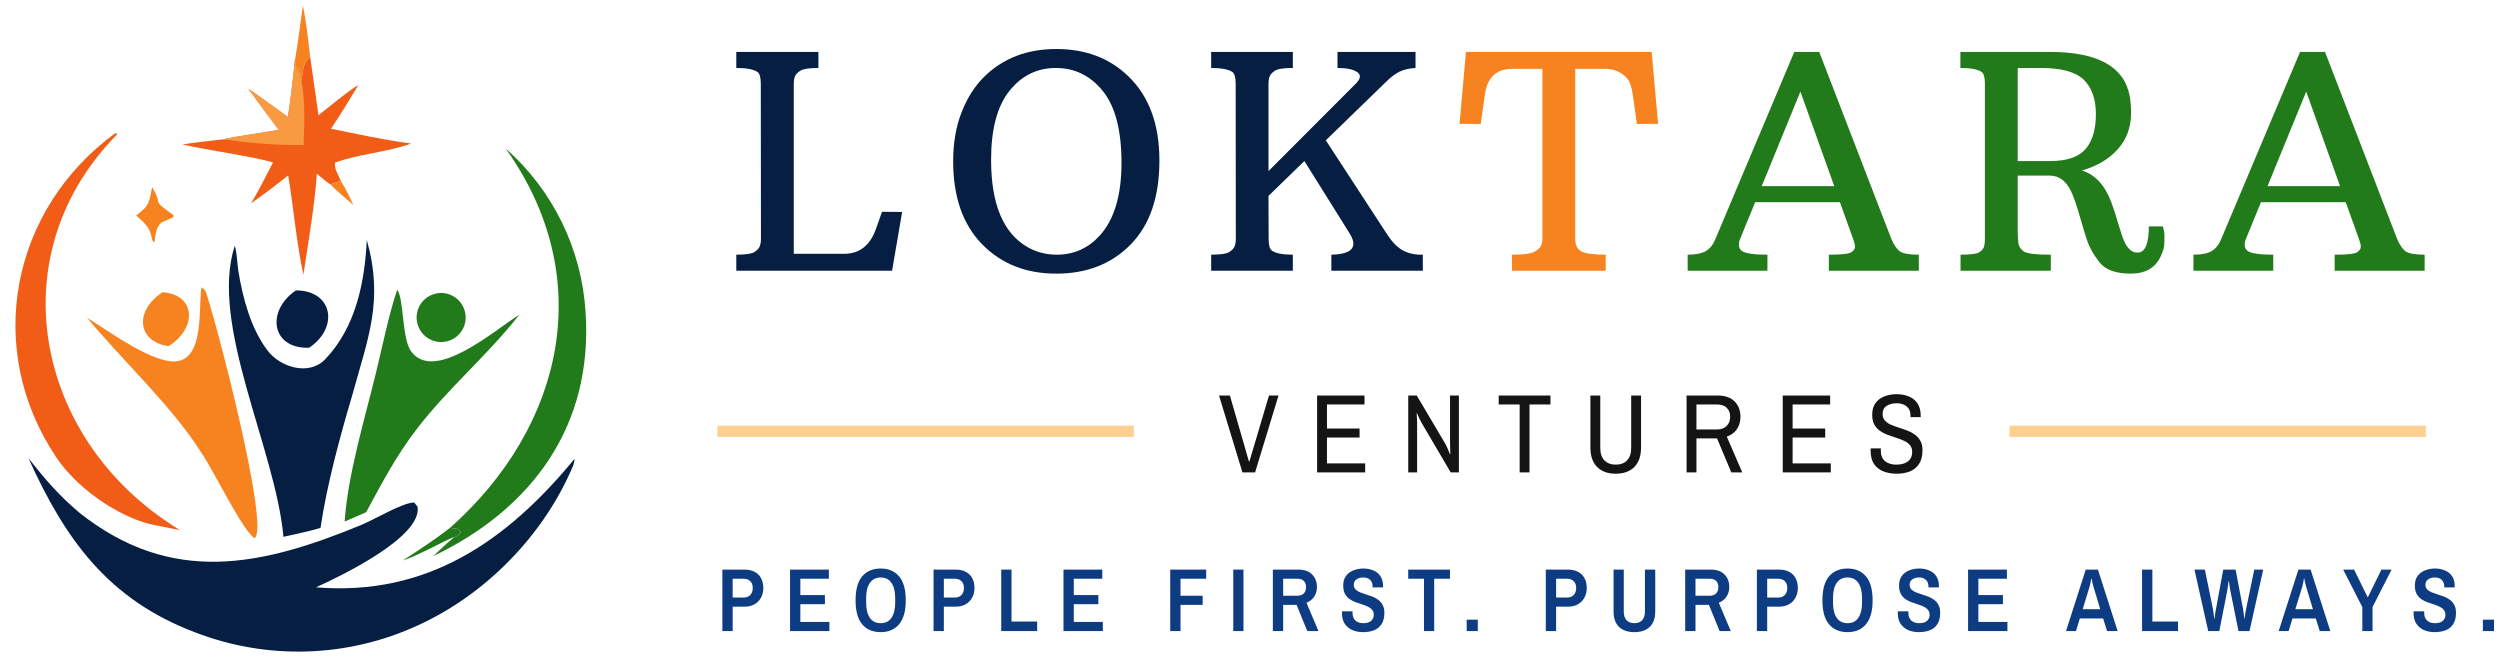
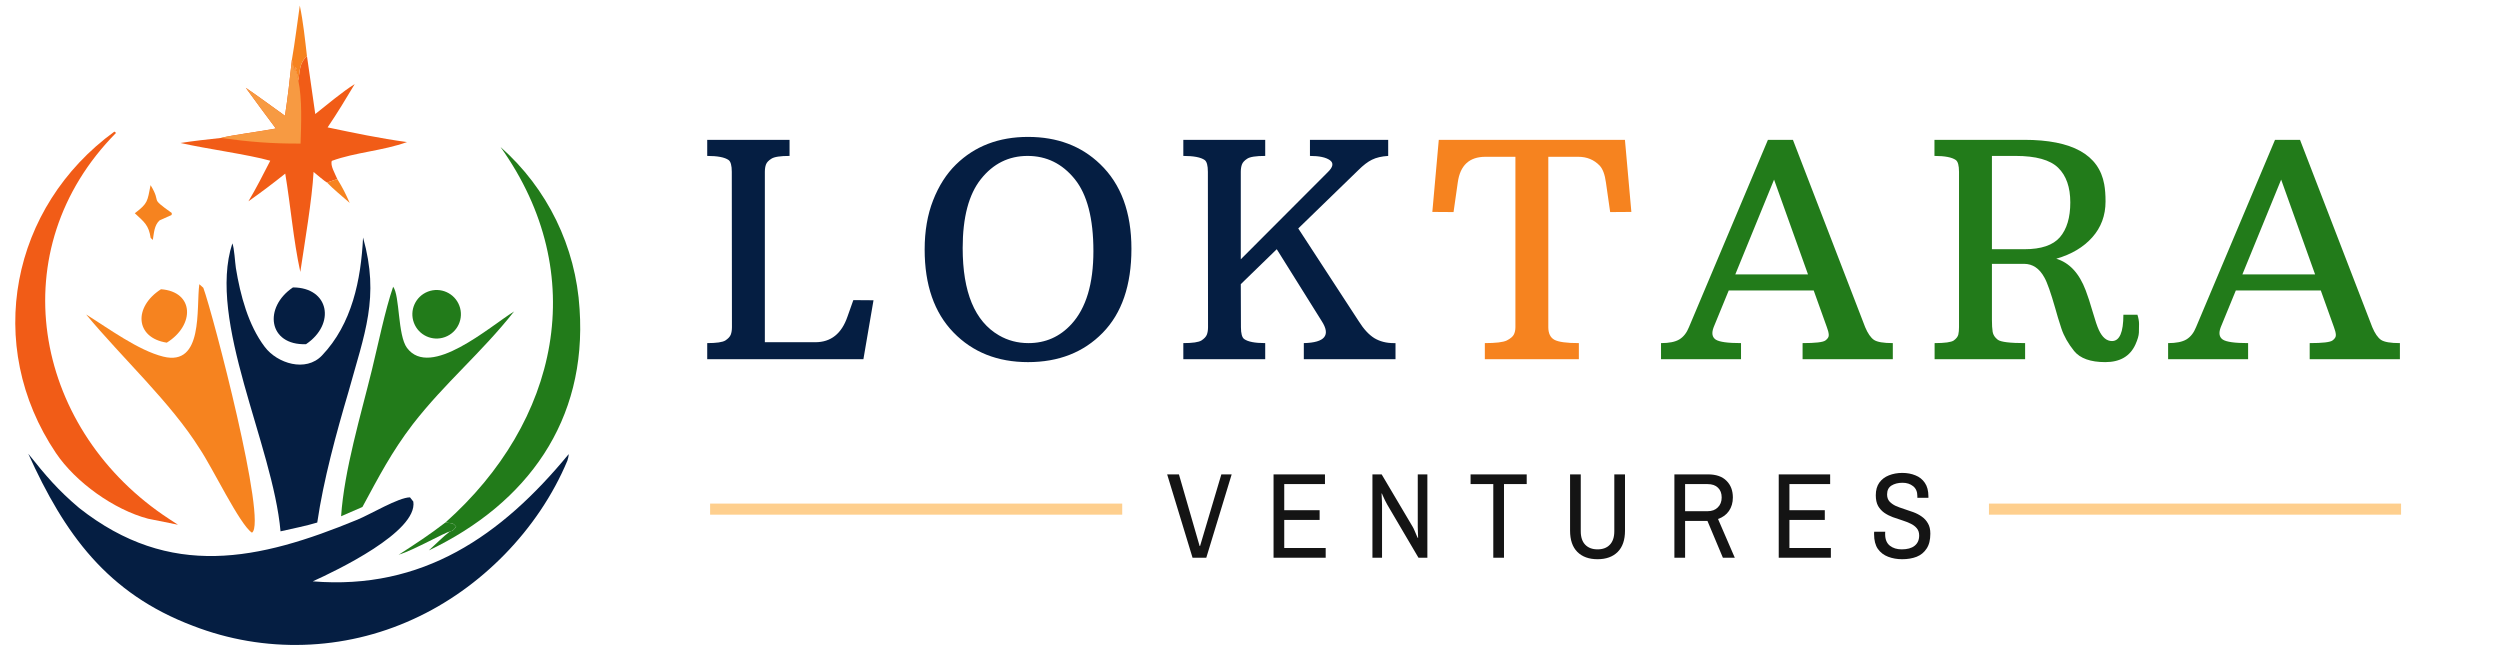
- <svg xmlns="http://www.w3.org/2000/svg" width="1339" height="356" viewBox="0 0 1339 356" fill="none">
-   <path d="M394.358 136.406C399.306 136.406 402.535 135.938 404.046 135C405.556 134.01 406.52 132.969 406.937 131.875C407.353 130.781 407.562 129.453 407.562 127.891L407.483 44.922C407.483 41.536 406.91 39.427 405.765 38.594C403.681 37.135 399.879 36.406 394.358 36.406V27.812H438.343V36.406C433.395 36.406 430.166 36.901 428.655 37.891C427.145 38.828 426.181 39.844 425.765 40.938C425.348 42.031 425.14 43.359 425.14 44.922V135.938H452.093C460.426 135.938 466.155 131.38 469.28 122.266L472.405 113.438L483.187 113.516L477.796 145H394.358V136.406ZM510.515 86.406C510.515 76.51 512.025 67.734 515.046 60.078C518.067 52.37 522.129 46.016 527.233 41.016C537.285 31.172 550.124 26.25 565.749 26.25C581.374 26.25 594.213 31.094 604.265 40.781C615.41 51.458 620.983 66.537 620.983 86.016C620.983 105.495 615.853 120.469 605.593 130.938C595.384 141.354 582.103 146.562 565.749 146.562C549.447 146.562 536.166 141.276 525.905 130.703C515.645 120.13 510.515 105.365 510.515 86.406ZM565.983 136.406C575.098 136.406 582.754 133.021 588.952 126.25C596.765 117.708 600.671 104.714 600.671 87.266C600.671 69.818 597.338 56.979 590.671 48.75C584.004 40.521 575.619 36.406 565.515 36.406C555.463 36.406 547.155 40.521 540.593 48.75C534.082 56.927 530.827 69.219 530.827 85.625C530.827 109.219 537.285 124.766 550.202 132.266C554.942 135.026 560.202 136.406 565.983 136.406ZM713.077 136.406C724.379 136.146 727.556 132.214 722.608 124.609L698.624 86.25L679.405 104.922L679.483 127.891C679.483 131.276 680.056 133.385 681.202 134.219C683.181 135.677 686.931 136.406 692.452 136.406V145H648.702V136.406C653.65 136.406 656.879 135.938 658.39 135C659.9 134.01 660.864 132.969 661.28 131.875C661.697 130.781 661.905 129.453 661.905 127.891L661.827 44.922C661.827 41.536 661.254 39.427 660.108 38.594C658.025 37.135 654.223 36.406 648.702 36.406V27.812H692.452V36.406C687.504 36.406 684.301 36.901 682.843 37.891C681.384 38.828 680.447 39.844 680.03 40.938C679.614 42.031 679.405 43.359 679.405 44.922V91.641L725.89 45.078C728.754 42.318 729.119 40.182 726.983 38.672C724.848 37.161 721.306 36.406 716.358 36.406V27.812H758.155V36.406C754.666 36.615 751.775 37.292 749.483 38.438C747.244 39.531 744.822 41.38 742.218 43.984L710.108 75.156L742.452 124.766C745.056 128.932 747.817 131.927 750.733 133.75C753.702 135.521 757.14 136.406 761.046 136.406C761.41 136.406 761.749 136.406 762.062 136.406V145H713.077V136.406Z" fill="#051E42" />
-   <path d="M809.78 136.406C815.666 136.406 819.572 135.938 821.499 135C823.426 134.01 824.676 132.969 825.249 131.875C825.822 130.781 826.108 129.453 826.108 127.891V36.875H810.093C801.499 36.875 796.577 41.432 795.327 50.547L793.062 66.406L781.733 66.328L785.171 27.812H884.624L888.062 66.328L876.733 66.406L874.468 50.547C873.895 46.328 872.775 43.333 871.108 41.562C868.088 38.438 864.285 36.875 859.702 36.875H843.687V127.891C843.687 131.172 844.754 133.411 846.89 134.609C849.077 135.807 853.452 136.406 860.015 136.406V145H809.78V136.406Z" fill="#F6831F" />
-   <path d="M903.905 136.406C908.228 136.406 911.483 135.755 913.671 134.453C915.91 133.099 917.629 130.911 918.827 127.891L961.015 27.812H974.374L1012.97 127.891C1014.37 131.224 1015.94 133.49 1017.66 134.688C1019.37 135.833 1022.73 136.406 1027.73 136.406V145H979.53V136.406C986.405 136.406 990.468 135.938 991.718 135C993.02 134.062 993.619 133.047 993.515 131.953C993.463 130.859 993.124 129.505 992.499 127.891L985.468 108.281H940.077L932.03 127.891C930.832 131.016 931.197 133.229 933.124 134.531C935.051 135.781 939.556 136.406 946.64 136.406V145H903.905V136.406ZM982.421 99.688L964.296 49.062L943.593 99.688H982.421ZM1144.83 135.312C1148.89 135.312 1150.92 130.625 1150.92 121.25H1158.42C1158.99 123.125 1159.28 124.766 1159.28 126.172C1159.28 127.578 1159.25 129.115 1159.2 130.781C1159.15 132.396 1158.53 134.531 1157.33 137.188C1154.46 143.438 1149.1 146.562 1141.23 146.562C1133.37 146.562 1127.82 144.583 1124.59 140.625C1121.42 136.667 1119.15 132.656 1117.8 128.594C1116.44 124.479 1115.35 120.885 1114.51 117.812C1112.12 109.427 1110.19 103.958 1108.73 101.406C1106.08 96.51 1102.46 94.062 1097.87 94.062H1080.69V123.984C1080.69 126.641 1080.82 128.776 1081.08 130.391C1081.34 132.005 1082.25 133.411 1083.81 134.609C1085.43 135.807 1090.3 136.406 1098.42 136.406V145H1050.06V136.406C1055.53 136.406 1058.94 135.938 1060.3 135C1061.65 134.01 1062.46 132.969 1062.72 131.875C1062.98 130.781 1063.11 129.453 1063.11 127.891V44.922C1063.11 41.536 1062.54 39.427 1061.39 38.594C1059.31 37.135 1055.5 36.406 1049.98 36.406V27.812H1097.95C1123.58 27.812 1137.82 35.729 1140.69 51.562C1141.16 54.167 1141.39 57.214 1141.39 60.703C1141.39 68.203 1139.02 74.609 1134.28 79.922C1129.59 85.182 1123.19 88.984 1115.06 91.328C1122.09 93.463 1127.33 99.088 1130.76 108.203C1131.91 111.172 1133.16 115 1134.51 119.688C1135.87 124.375 1136.96 127.604 1137.8 129.375C1139.62 133.333 1141.96 135.312 1144.83 135.312ZM1098.11 86.25C1107.01 86.25 1113.32 84.115 1117.01 79.844C1120.71 75.521 1122.56 69.323 1122.56 61.25C1122.56 53.125 1120.4 46.953 1116.08 42.734C1111.75 38.516 1104.18 36.406 1093.34 36.406H1080.69V86.25H1098.11ZM1174.81 136.406C1179.13 136.406 1182.39 135.755 1184.58 134.453C1186.82 133.099 1188.54 130.911 1189.73 127.891L1231.92 27.812H1245.28L1283.87 127.891C1285.28 131.224 1286.84 133.49 1288.56 134.688C1290.28 135.833 1293.64 136.406 1298.64 136.406V145H1250.44V136.406C1257.31 136.406 1261.37 135.938 1262.62 135C1263.93 134.062 1264.53 133.047 1264.42 131.953C1264.37 130.859 1264.03 129.505 1263.41 127.891L1256.37 108.281H1210.98L1202.94 127.891C1201.74 131.016 1202.1 133.229 1204.03 134.531C1205.96 135.781 1210.46 136.406 1217.55 136.406V145H1174.81V136.406ZM1253.33 99.688L1235.2 49.062L1214.5 99.688H1253.33Z" fill="#227B1A" />
-   <path d="M665.453 253L652.913 211.84H658.733L668.933 247.18H669.173L679.673 211.84H684.773L672.233 253H665.453ZM705.445 253V211.84H730.825V216.64H710.725V229.54H728.185V234.34H710.725V248.2H731.185V253H705.445ZM754.258 253V211.84H758.818L774.118 237.7C774.438 238.22 774.778 238.92 775.138 239.8C775.538 240.68 775.878 241.48 776.158 242.2C776.478 242.88 776.638 243.22 776.638 243.22L776.818 243.16C776.818 243.16 776.798 242.8 776.758 242.08C776.758 241.36 776.738 240.56 776.698 239.68C776.658 238.8 776.638 238.14 776.638 237.7V211.84H781.378V253H776.998L761.578 226.78C761.258 226.18 760.878 225.46 760.438 224.62C760.038 223.74 759.678 222.96 759.358 222.28C759.078 221.6 758.938 221.26 758.938 221.26L758.758 221.32C758.758 221.32 758.778 221.66 758.818 222.34C758.858 223.02 758.898 223.8 758.938 224.68C758.978 225.52 758.998 226.22 758.998 226.78V253H754.258ZM813.925 253V216.64H802.705V211.84H830.425V216.64H819.205V253H813.925ZM865.384 253.72C861.144 253.72 857.824 252.52 855.424 250.12C853.024 247.72 851.824 244.22 851.824 239.62V211.84H857.104V239.92C857.104 242.84 857.844 245.06 859.324 246.58C860.804 248.1 862.824 248.86 865.384 248.86C867.984 248.86 870.004 248.1 871.444 246.58C872.924 245.06 873.664 242.84 873.664 239.92V211.84H878.944V239.62C878.944 244.22 877.744 247.72 875.344 250.12C872.944 252.52 869.624 253.72 865.384 253.72ZM903.332 253V211.84H919.892C923.932 211.84 926.992 212.9 929.072 215.02C931.152 217.1 932.192 219.84 932.192 223.24C932.192 225.8 931.552 228.02 930.272 229.9C928.992 231.74 927.192 233.06 924.872 233.86L933.152 253H927.272L919.652 234.82H908.612V253H903.332ZM908.612 230.02H919.712C921.832 230.02 923.512 229.4 924.752 228.16C926.032 226.92 926.672 225.28 926.672 223.24C926.672 221.2 926.072 219.6 924.872 218.44C923.672 217.24 921.952 216.64 919.712 216.64H908.612V230.02ZM954.84 253V211.84H980.22V216.64H960.12V229.54H977.58V234.34H960.12V248.2H980.58V253H954.84ZM1015.77 253.72C1013.29 253.72 1010.99 253.32 1008.87 252.52C1006.75 251.72 1005.05 250.42 1003.77 248.62C1002.53 246.82 1001.91 244.4 1001.91 241.36C1001.91 241.16 1001.91 240.94 1001.91 240.7C1001.95 240.42 1001.97 240.24 1001.97 240.16H1007.43C1007.43 240.2 1007.41 240.38 1007.37 240.7C1007.37 240.98 1007.37 241.22 1007.37 241.42C1007.37 243.94 1008.15 245.82 1009.71 247.06C1011.27 248.26 1013.21 248.86 1015.53 248.86C1018.29 248.86 1020.41 248.28 1021.89 247.12C1023.41 245.92 1024.17 244.22 1024.17 242.02C1024.17 240.54 1023.77 239.34 1022.97 238.42C1022.21 237.5 1021.19 236.74 1019.91 236.14C1018.67 235.54 1017.29 235 1015.77 234.52C1014.25 234.04 1012.71 233.52 1011.15 232.96C1009.63 232.4 1008.23 231.68 1006.95 230.8C1005.71 229.92 1004.69 228.8 1003.89 227.44C1003.13 226.04 1002.75 224.28 1002.75 222.16C1002.75 219.64 1003.33 217.56 1004.49 215.92C1005.69 214.28 1007.27 213.08 1009.23 212.32C1011.23 211.52 1013.43 211.12 1015.83 211.12C1018.23 211.12 1020.39 211.52 1022.31 212.32C1024.27 213.08 1025.83 214.32 1026.99 216.04C1028.15 217.72 1028.73 219.94 1028.73 222.7V223.42H1023.27V222.52C1023.27 220.4 1022.57 218.78 1021.17 217.66C1019.77 216.54 1018.03 215.98 1015.95 215.98C1013.79 215.98 1011.97 216.44 1010.49 217.36C1009.05 218.28 1008.33 219.74 1008.33 221.74C1008.33 223.14 1008.71 224.28 1009.47 225.16C1010.27 226.04 1011.29 226.78 1012.53 227.38C1013.81 227.94 1015.21 228.46 1016.73 228.94C1018.25 229.42 1019.77 229.94 1021.29 230.5C1022.81 231.06 1024.19 231.78 1025.43 232.66C1026.71 233.54 1027.73 234.66 1028.49 236.02C1029.29 237.34 1029.69 239.04 1029.69 241.12C1029.69 244.2 1029.07 246.66 1027.83 248.5C1026.63 250.34 1024.99 251.68 1022.91 252.52C1020.83 253.32 1018.45 253.72 1015.77 253.72Z" fill="#141414" />
-   <rect x="384.265" y="228" width="223" height="6" fill="#FECF8E" />
-   <rect x="1076.26" y="228" width="223" height="6" fill="#FECF8E" />
-   <path d="M386.898 338V305.072H398.658C400.898 305.072 402.77 305.488 404.274 306.32C405.81 307.152 406.946 308.304 407.682 309.776C408.45 311.248 408.834 312.944 408.834 314.864C408.834 316.88 408.402 318.656 407.538 320.192C406.706 321.696 405.538 322.864 404.034 323.696C402.53 324.528 400.738 324.944 398.658 324.944H392.418V338H386.898ZM392.418 320.048H398.226C399.794 320.048 401.01 319.584 401.874 318.656C402.738 317.728 403.17 316.464 403.17 314.864C403.17 313.36 402.738 312.176 401.874 311.312C401.01 310.416 399.794 309.968 398.226 309.968H392.418V320.048ZM423.148 338V305.072H443.932V309.968H428.668V318.704H441.82V323.6H428.668V333.104H444.22V338H423.148ZM471.686 338.576C467.494 338.576 464.198 337.184 461.798 334.4C459.43 331.584 458.246 327.296 458.246 321.536C458.246 315.744 459.43 311.456 461.798 308.672C464.198 305.888 467.494 304.496 471.686 304.496C475.878 304.496 479.158 305.888 481.526 308.672C483.926 311.456 485.126 315.744 485.126 321.536C485.126 327.296 483.926 331.584 481.526 334.4C479.158 337.184 475.878 338.576 471.686 338.576ZM471.686 333.776C474.214 333.776 476.134 332.832 477.446 330.944C478.79 329.024 479.462 326.288 479.462 322.736V320.336C479.462 316.784 478.79 314.064 477.446 312.176C476.134 310.256 474.214 309.296 471.686 309.296C469.19 309.296 467.27 310.256 465.926 312.176C464.582 314.064 463.91 316.784 463.91 320.336V322.736C463.91 326.288 464.582 329.024 465.926 330.944C467.27 332.832 469.19 333.776 471.686 333.776ZM500.007 338V305.072H511.767C514.007 305.072 515.879 305.488 517.383 306.32C518.919 307.152 520.055 308.304 520.791 309.776C521.559 311.248 521.943 312.944 521.943 314.864C521.943 316.88 521.511 318.656 520.647 320.192C519.815 321.696 518.647 322.864 517.143 323.696C515.639 324.528 513.847 324.944 511.767 324.944H505.527V338H500.007ZM505.527 320.048H511.335C512.903 320.048 514.119 319.584 514.983 318.656C515.847 317.728 516.279 316.464 516.279 314.864C516.279 313.36 515.847 312.176 514.983 311.312C514.119 310.416 512.903 309.968 511.335 309.968H505.527V320.048ZM536.257 338V305.072H541.777V332.912H555.505V338H536.257ZM569.601 338V305.072H590.385V309.968H575.121V318.704H588.273V323.6H575.121V333.104H590.673V338H569.601ZM626.773 338V305.072H646.021V309.968H632.293V319.088H644.149V323.984H632.293V338H626.773ZM660.532 338V305.072H666.004V338H660.532ZM681.742 338V305.072H695.374C698.67 305.072 701.15 305.952 702.814 307.712C704.51 309.44 705.358 311.664 705.358 314.384C705.358 316.4 704.846 318.144 703.822 319.616C702.83 321.088 701.47 322.16 699.742 322.832L706.174 338H700.174L694.462 323.984H687.262V338H681.742ZM687.262 319.088H694.75C696.318 319.088 697.502 318.672 698.302 317.84C699.102 317.008 699.502 315.856 699.502 314.384C699.502 313.008 699.118 311.936 698.35 311.168C697.582 310.368 696.43 309.968 694.894 309.968H687.262V319.088ZM730.036 338.576C728.02 338.576 726.148 338.224 724.42 337.52C722.724 336.784 721.348 335.664 720.292 334.16C719.268 332.656 718.756 330.752 718.756 328.448C718.756 328.288 718.756 328.112 718.756 327.92C718.788 327.696 718.804 327.536 718.804 327.44H724.468C724.468 327.472 724.452 327.6 724.42 327.824C724.42 328.016 724.42 328.176 724.42 328.304C724.42 330.032 724.932 331.376 725.956 332.336C727.012 333.296 728.404 333.776 730.132 333.776C732.116 333.776 733.556 333.344 734.452 332.48C735.348 331.616 735.796 330.576 735.796 329.36C735.796 328.208 735.492 327.296 734.884 326.624C734.308 325.92 733.524 325.344 732.532 324.896C731.572 324.416 730.516 324 729.364 323.648C728.212 323.296 727.044 322.896 725.86 322.448C724.676 322 723.604 321.424 722.644 320.72C721.684 319.984 720.9 319.056 720.292 317.936C719.716 316.784 719.428 315.328 719.428 313.568C719.428 311.52 719.924 309.824 720.916 308.48C721.908 307.136 723.22 306.144 724.852 305.504C726.516 304.832 728.308 304.496 730.228 304.496C732.18 304.496 733.94 304.832 735.508 305.504C737.108 306.144 738.388 307.168 739.348 308.576C740.308 309.984 740.788 311.808 740.788 314.048V314.624H735.172V314.096C735.172 312.592 734.724 311.424 733.828 310.592C732.932 309.728 731.732 309.296 730.228 309.296C728.66 309.296 727.412 309.648 726.484 310.352C725.556 311.024 725.092 311.968 725.092 313.184C725.092 314.208 725.396 315.04 726.004 315.68C726.612 316.288 727.396 316.8 728.356 317.216C729.316 317.6 730.372 317.968 731.524 318.32C732.708 318.672 733.876 319.072 735.028 319.52C736.212 319.968 737.284 320.56 738.244 321.296C739.204 322 739.972 322.912 740.548 324.032C741.156 325.12 741.46 326.528 741.46 328.256C741.46 330.752 740.964 332.752 739.972 334.256C739.012 335.76 737.668 336.864 735.94 337.568C734.212 338.24 732.244 338.576 730.036 338.576ZM762.686 338V309.968H754.238V305.072H776.606V309.968H768.158V338H762.686ZM785.558 338V331.904H791.51V338H785.558ZM827.929 338V305.072H839.689C841.929 305.072 843.801 305.488 845.305 306.32C846.841 307.152 847.977 308.304 848.713 309.776C849.481 311.248 849.865 312.944 849.865 314.864C849.865 316.88 849.433 318.656 848.569 320.192C847.737 321.696 846.569 322.864 845.065 323.696C843.561 324.528 841.769 324.944 839.689 324.944H833.449V338H827.929ZM833.449 320.048H839.257C840.825 320.048 842.041 319.584 842.905 318.656C843.769 317.728 844.201 316.464 844.201 314.864C844.201 313.36 843.769 312.176 842.905 311.312C842.041 310.416 840.825 309.968 839.257 309.968H833.449V320.048ZM875.363 338.576C871.875 338.576 869.139 337.648 867.155 335.792C865.203 333.904 864.227 331.152 864.227 327.536V305.072H869.699V327.488C869.699 329.536 870.195 331.104 871.187 332.192C872.211 333.248 873.603 333.776 875.363 333.776C877.155 333.776 878.547 333.248 879.539 332.192C880.531 331.104 881.027 329.536 881.027 327.488V305.072H886.547V327.536C886.547 331.152 885.555 333.904 883.571 335.792C881.587 337.648 878.851 338.576 875.363 338.576ZM902.586 338V305.072H916.218C919.514 305.072 921.994 305.952 923.658 307.712C925.354 309.44 926.202 311.664 926.202 314.384C926.202 316.4 925.69 318.144 924.666 319.616C923.674 321.088 922.314 322.16 920.586 322.832L927.018 338H921.018L915.306 323.984H908.106V338H902.586ZM908.106 319.088H915.594C917.161 319.088 918.346 318.672 919.146 317.84C919.945 317.008 920.346 315.856 920.346 314.384C920.346 313.008 919.962 311.936 919.194 311.168C918.426 310.368 917.273 309.968 915.738 309.968H908.106V319.088ZM940.992 338V305.072H952.752C954.992 305.072 956.864 305.488 958.368 306.32C959.904 307.152 961.04 308.304 961.776 309.776C962.544 311.248 962.928 312.944 962.928 314.864C962.928 316.88 962.496 318.656 961.632 320.192C960.8 321.696 959.632 322.864 958.128 323.696C956.624 324.528 954.832 324.944 952.752 324.944H946.512V338H940.992ZM946.512 320.048H952.32C953.888 320.048 955.104 319.584 955.968 318.656C956.832 317.728 957.264 316.464 957.264 314.864C957.264 313.36 956.832 312.176 955.968 311.312C955.104 310.416 953.888 309.968 952.32 309.968H946.512V320.048ZM989.53 338.576C985.338 338.576 982.042 337.184 979.642 334.4C977.274 331.584 976.09 327.296 976.09 321.536C976.09 315.744 977.274 311.456 979.642 308.672C982.042 305.888 985.338 304.496 989.53 304.496C993.722 304.496 997.002 305.888 999.37 308.672C1001.77 311.456 1002.97 315.744 1002.97 321.536C1002.97 327.296 1001.77 331.584 999.37 334.4C997.002 337.184 993.722 338.576 989.53 338.576ZM989.53 333.776C992.058 333.776 993.978 332.832 995.29 330.944C996.634 329.024 997.306 326.288 997.306 322.736V320.336C997.306 316.784 996.634 314.064 995.29 312.176C993.978 310.256 992.058 309.296 989.53 309.296C987.034 309.296 985.114 310.256 983.77 312.176C982.426 314.064 981.754 316.784 981.754 320.336V322.736C981.754 326.288 982.426 329.024 983.77 330.944C985.114 332.832 987.034 333.776 989.53 333.776ZM1027.74 338.576C1025.72 338.576 1023.85 338.224 1022.12 337.52C1020.43 336.784 1019.05 335.664 1018 334.16C1016.97 332.656 1016.46 330.752 1016.46 328.448C1016.46 328.288 1016.46 328.112 1016.46 327.92C1016.49 327.696 1016.51 327.536 1016.51 327.44H1022.17C1022.17 327.472 1022.16 327.6 1022.12 327.824C1022.12 328.016 1022.12 328.176 1022.12 328.304C1022.12 330.032 1022.64 331.376 1023.66 332.336C1024.72 333.296 1026.11 333.776 1027.84 333.776C1029.82 333.776 1031.26 333.344 1032.16 332.48C1033.05 331.616 1033.5 330.576 1033.5 329.36C1033.5 328.208 1033.2 327.296 1032.59 326.624C1032.01 325.92 1031.23 325.344 1030.24 324.896C1029.28 324.416 1028.22 324 1027.07 323.648C1025.92 323.296 1024.75 322.896 1023.56 322.448C1022.38 322 1021.31 321.424 1020.35 320.72C1019.39 319.984 1018.6 319.056 1018 317.936C1017.42 316.784 1017.13 315.328 1017.13 313.568C1017.13 311.52 1017.63 309.824 1018.62 308.48C1019.61 307.136 1020.92 306.144 1022.56 305.504C1024.22 304.832 1026.01 304.496 1027.93 304.496C1029.88 304.496 1031.64 304.832 1033.21 305.504C1034.81 306.144 1036.09 307.168 1037.05 308.576C1038.01 309.984 1038.49 311.808 1038.49 314.048V314.624H1032.88V314.096C1032.88 312.592 1032.43 311.424 1031.53 310.592C1030.64 309.728 1029.44 309.296 1027.93 309.296C1026.36 309.296 1025.12 309.648 1024.19 310.352C1023.26 311.024 1022.8 311.968 1022.8 313.184C1022.8 314.208 1023.1 315.04 1023.71 315.68C1024.32 316.288 1025.1 316.8 1026.06 317.216C1027.02 317.6 1028.08 317.968 1029.23 318.32C1030.41 318.672 1031.58 319.072 1032.73 319.52C1033.92 319.968 1034.99 320.56 1035.95 321.296C1036.91 322 1037.68 322.912 1038.25 324.032C1038.86 325.12 1039.16 326.528 1039.16 328.256C1039.16 330.752 1038.67 332.752 1037.68 334.256C1036.72 335.76 1035.37 336.864 1033.64 337.568C1031.92 338.24 1029.95 338.576 1027.74 338.576ZM1054.1 338V305.072H1074.89V309.968H1059.62V318.704H1072.77V323.6H1059.62V333.104H1075.17V338H1054.1ZM1106.56 338L1117.12 305.072H1123.65L1134.21 338H1128.55L1126.43 331.232H1113.95L1111.89 338H1106.56ZM1115.49 326.288H1124.9L1121.2 314.048C1121.07 313.568 1120.93 312.992 1120.77 312.32C1120.61 311.648 1120.48 311.072 1120.39 310.592C1120.32 310.112 1120.29 309.872 1120.29 309.872H1120.1C1120.1 309.872 1120.05 310.128 1119.95 310.64C1119.89 311.152 1119.78 311.744 1119.62 312.416C1119.49 313.056 1119.36 313.6 1119.23 314.048L1115.49 326.288ZM1147.29 338V305.072H1152.81V332.912H1166.54V338H1147.29ZM1182.71 338L1175.36 305.072H1180.93L1185.25 326.192C1185.35 326.736 1185.44 327.408 1185.54 328.208C1185.67 328.976 1185.76 329.68 1185.83 330.32C1185.92 330.928 1185.97 331.232 1185.97 331.232H1186.16C1186.16 331.232 1186.19 330.944 1186.26 330.368C1186.32 329.792 1186.4 329.104 1186.5 328.304C1186.63 327.504 1186.75 326.8 1186.88 326.192L1190.77 305.072H1197.39L1201.38 326.192C1201.47 326.736 1201.57 327.408 1201.67 328.208C1201.79 329.008 1201.89 329.712 1201.95 330.32C1202.02 330.928 1202.05 331.232 1202.05 331.232H1202.24C1202.24 331.232 1202.27 330.944 1202.34 330.368C1202.43 329.76 1202.53 329.072 1202.63 328.304C1202.75 327.504 1202.88 326.8 1203.01 326.192L1207.38 305.072H1212.18L1204.83 338H1198.93L1194.61 316.544C1194.51 316.096 1194.42 315.568 1194.32 314.96C1194.23 314.352 1194.15 313.76 1194.08 313.184C1194.02 312.608 1193.95 312.144 1193.89 311.792C1193.86 311.408 1193.84 311.216 1193.84 311.216H1193.65C1193.65 311.216 1193.62 311.424 1193.55 311.84C1193.52 312.224 1193.46 312.704 1193.36 313.28C1193.3 313.856 1193.22 314.448 1193.12 315.056C1193.06 315.632 1192.98 316.128 1192.88 316.544L1188.66 338H1182.71ZM1220.47 338L1231.03 305.072H1237.56L1248.12 338H1242.45L1240.34 331.232H1227.86L1225.8 338H1220.47ZM1229.4 326.288H1238.8L1235.11 314.048C1234.98 313.568 1234.84 312.992 1234.68 312.32C1234.52 311.648 1234.39 311.072 1234.29 310.592C1234.23 310.112 1234.2 309.872 1234.2 309.872H1234C1234 309.872 1233.96 310.128 1233.86 310.64C1233.8 311.152 1233.68 311.744 1233.52 312.416C1233.4 313.056 1233.27 313.6 1233.14 314.048L1229.4 326.288ZM1265.26 338V325.136L1254.99 305.072H1260.84L1268.09 319.808H1268.28L1275.48 305.072H1280.95L1270.73 325.136V338H1265.26ZM1304 338.576C1301.99 338.576 1300.12 338.224 1298.39 337.52C1296.69 336.784 1295.32 335.664 1294.26 334.16C1293.24 332.656 1292.72 330.752 1292.72 328.448C1292.72 328.288 1292.72 328.112 1292.72 327.92C1292.76 327.696 1292.77 327.536 1292.77 327.44H1298.44C1298.44 327.472 1298.42 327.6 1298.39 327.824C1298.39 328.016 1298.39 328.176 1298.39 328.304C1298.39 330.032 1298.9 331.376 1299.92 332.336C1300.98 333.296 1302.37 333.776 1304.1 333.776C1306.08 333.776 1307.52 333.344 1308.42 332.48C1309.32 331.616 1309.76 330.576 1309.76 329.36C1309.76 328.208 1309.46 327.296 1308.85 326.624C1308.28 325.92 1307.49 325.344 1306.5 324.896C1305.54 324.416 1304.48 324 1303.33 323.648C1302.18 323.296 1301.01 322.896 1299.83 322.448C1298.64 322 1297.57 321.424 1296.61 320.72C1295.65 319.984 1294.87 319.056 1294.26 317.936C1293.68 316.784 1293.4 315.328 1293.4 313.568C1293.4 311.52 1293.89 309.824 1294.88 308.48C1295.88 307.136 1297.19 306.144 1298.82 305.504C1300.48 304.832 1302.28 304.496 1304.2 304.496C1306.15 304.496 1307.91 304.832 1309.48 305.504C1311.08 306.144 1312.36 307.168 1313.32 308.576C1314.28 309.984 1314.76 311.808 1314.76 314.048V314.624H1309.14V314.096C1309.14 312.592 1308.69 311.424 1307.8 310.592C1306.9 309.728 1305.7 309.296 1304.2 309.296C1302.63 309.296 1301.38 309.648 1300.45 310.352C1299.52 311.024 1299.06 311.968 1299.06 313.184C1299.06 314.208 1299.36 315.04 1299.97 315.68C1300.58 316.288 1301.36 316.8 1302.32 317.216C1303.28 317.6 1304.34 317.968 1305.49 318.32C1306.68 318.672 1307.84 319.072 1309 319.52C1310.18 319.968 1311.25 320.56 1312.21 321.296C1313.17 322 1313.94 322.912 1314.52 324.032C1315.12 325.12 1315.43 326.528 1315.43 328.256C1315.43 330.752 1314.93 332.752 1313.94 334.256C1312.98 335.76 1311.64 336.864 1309.91 337.568C1308.18 338.24 1306.21 338.576 1304 338.576ZM1329.84 338V331.904H1335.79V338H1329.84Z" fill="#0E3C83" />
-   <path d="M307.741 245.727C307.749 246.512 307.333 248.542 307.037 249.251C291.36 286.687 260.059 318.505 223.588 335.052C186 352.298 143.033 353.605 104.467 338.674C57.884 321.061 34.919 288.878 15.291 245.512C24.786 257.395 31.271 265.091 42.849 274.882C92.069 313.658 139.921 303.264 193.476 281.176C200.463 278.294 215.777 269.117 221.859 269.13L223.661 271.433C226.113 287.746 181.936 308.838 169.225 314.574C228.585 319.437 271.262 290.057 307.741 245.727Z" fill="#051E42" />
-   <path d="M125.726 131.688C126.806 134.306 127.134 141.811 127.645 145.07C130.022 159.584 134.298 175.923 143.318 187.778C150.091 196.681 165.478 201.532 174.192 192.407C190.541 175.291 195.341 151.305 196.458 128.53C205.588 161.001 197.213 180.588 188.57 212.005C181.933 234.529 175.079 259.562 171.675 282.75C166.129 284.483 157.653 286.168 151.799 287.517C147.678 240.693 111.992 173.755 125.726 131.688Z" fill="#051E42" />
-   <path d="M61.899 71.213L62.801 71.915C0.495 134.918 17.78 230.032 88.197 278.589C90.862 280.427 93.596 282.181 96.312 283.946L80.187 280.699C61.701 275.837 40.913 260.96 30.28 245.16C-9.057 186.704 6.033 111.876 61.899 71.213Z" fill="#F15C17" />
-   <path d="M107.849 153.795L110.012 155.714C115.194 169.705 144.858 283.187 136.326 288.243C129.727 283.919 114.842 252.799 108.03 242.784C92.489 217.911 66.148 193.734 46.605 170.167C58.723 177.706 74.856 189.64 88.349 192.981C110.206 198.393 106.103 166.815 107.849 153.795Z" fill="#F6831F" />
-   <path d="M270.856 79.564C296.21 101.951 311.603 133.513 313.633 167.274C317.685 227.625 285.398 272.332 232.061 297.839C235.086 295.047 240.252 290.002 243.33 287.676C245.313 287.154 245.467 286.688 246.861 285.037C244.916 282.676 244.927 283.37 241.038 282.722C302.217 228.288 320.03 148.509 270.856 79.564Z" fill="#227B1A" />
-   <path d="M212.741 155.158C216.398 159.882 215.158 181.389 220.221 188.228C232.823 205.25 265.056 176.636 278.195 168.529C260.288 191.185 240.855 207.031 223.376 229.561C211.931 244.508 205.051 257.854 196.117 274.339L184.588 279.355C186.294 254.251 195.284 224.587 201.288 200.012C204.553 186.652 208.416 167.737 212.741 155.158Z" fill="#227B1A" />
-   <path d="M166.098 30.291L170.594 61.708C176.679 56.894 185.581 49.417 191.949 45.508C187.084 53.622 182.585 61.086 177.28 68.931C191.719 71.956 205.569 74.885 220.231 76.881C207.121 81.628 192.355 82.372 179.554 87.055C178.647 89.588 181.181 93.695 182.516 96.889L176.958 98.782C175.962 98.35 170.861 94.014 169.681 93.045C168.887 107.811 164.798 131.773 162.506 147.15C158.725 129.734 157.296 111.644 154.352 93.936C147.866 99.147 141.217 104.151 134.416 108.941C138.693 101.824 142.435 94.349 146.247 86.968C134.202 83.572 111.671 80.563 97.655 77.372C105.044 76.218 112.03 75.454 119.446 74.66C125.855 73.014 141.284 71.095 149.26 69.541C143.788 62.246 138.373 54.908 133.016 47.528C140.015 52.318 147.266 57.689 154.204 62.646C155.762 52.388 156.851 42.654 157.952 32.335L159.135 38.166L159.901 36.309L160.505 37.401L159.589 37.265C160.889 39.142 161.067 41.466 161.45 43.673C162.242 37.878 162.098 34.121 166.098 30.291Z" fill="#F15C17" />
-   <path d="M157.953 32.335L159.135 38.166L159.901 36.309L160.505 37.401L159.59 37.265C160.89 39.142 161.068 41.466 161.45 43.673C163.572 53.505 162.98 67.5 162.636 77.693C146.894 77.765 135.118 76.776 119.447 74.66C125.855 73.014 141.285 71.095 149.26 69.541C143.788 62.246 138.373 54.908 133.016 47.528C140.015 52.318 147.266 57.689 154.204 62.646C155.763 52.388 156.852 42.654 157.953 32.335Z" fill="#F79A42" />
-   <path d="M158.53 155.523C178.211 155.585 181.758 175.367 165.589 186.245C145.144 186.952 142.458 166.341 158.53 155.523Z" fill="#051E42" />
-   <path d="M231.558 157.8C238.365 155.18 246.004 158.607 248.571 165.436C251.139 172.265 247.65 179.877 240.802 182.39C234.03 184.876 226.52 181.434 223.981 174.681C221.443 167.929 224.825 160.392 231.558 157.8Z" fill="#227B1A" />
-   <path d="M87.12 156.504C105.176 157.861 105.534 175.956 90.25 185.424C73.086 182.778 72.142 166.123 87.12 156.504Z" fill="#F6831F" />
-   <path d="M81.475 100.18C87.914 110.748 80.208 106.131 92.955 115.275L92.865 116.326L86.358 119.243C83.466 121.868 83.337 125.903 82.693 129.845L81.523 128.736C80.469 121.833 78.132 120.203 72.943 115.39C80.078 109.999 79.734 108.983 81.475 100.18Z" fill="#F6831F" />
-   <path d="M162.231 3C164.111 11.988 165.028 21.17 166.097 30.293C162.097 34.124 162.241 37.88 161.449 43.676C161.067 41.468 160.889 39.145 159.589 37.268L160.504 37.404L159.9 36.311L159.134 38.168L157.952 32.338C159.575 23.091 160.864 12.398 162.231 3Z" fill="#F6831F" />
-   <path d="M215.685 300.212C224.847 294.297 232.416 289.36 241.038 282.721C244.927 283.37 244.917 282.675 246.862 285.036C245.467 286.687 245.314 287.153 243.33 287.675C241.087 287.899 224.006 297.65 215.685 300.212Z" fill="#227B1A" />
-   <path d="M182.516 96.89C185.514 101.748 186.908 104.585 189.244 109.806C185.809 106.797 179.924 101.931 176.958 98.782L182.516 96.89Z" fill="#F6831F" />
+ <svg xmlns="http://www.w3.org/2000/svg" width="152" height="40" viewBox="0 0 152 40" fill="none">
+   <path d="M42.999 20.861C43.562 20.861 43.93 20.807 44.102 20.701C44.274 20.588 44.383 20.469 44.431 20.345C44.478 20.22 44.502 20.069 44.502 19.891L44.493 10.449C44.493 10.064 44.428 9.824 44.297 9.729C44.06 9.563 43.628 9.48 42.999 9.48V8.502H48.005V9.48C47.442 9.48 47.075 9.536 46.903 9.649C46.731 9.755 46.621 9.871 46.574 9.996C46.526 10.12 46.503 10.271 46.503 10.449V20.807H49.57C50.519 20.807 51.17 20.289 51.526 19.251L51.882 18.247L53.109 18.256L52.495 21.839H42.999V20.861ZM56.219 15.17C56.219 14.044 56.391 13.045 56.735 12.174C57.078 11.297 57.541 10.573 58.122 10.004C59.266 8.884 60.727 8.324 62.505 8.324C64.283 8.324 65.744 8.875 66.888 9.978C68.157 11.193 68.791 12.909 68.791 15.126C68.791 17.343 68.207 19.047 67.04 20.238C65.878 21.424 64.366 22.017 62.505 22.017C60.65 22.017 59.138 21.415 57.971 20.212C56.803 19.008 56.219 17.328 56.219 15.17ZM62.532 20.861C63.569 20.861 64.44 20.475 65.146 19.705C66.035 18.733 66.479 17.254 66.479 15.268C66.479 13.282 66.1 11.821 65.341 10.885C64.582 9.948 63.628 9.48 62.478 9.48C61.334 9.48 60.389 9.948 59.642 10.885C58.901 11.815 58.531 13.214 58.531 15.081C58.531 17.767 59.266 19.536 60.736 20.389C61.275 20.703 61.874 20.861 62.532 20.861ZM79.272 20.861C80.558 20.831 80.92 20.384 80.357 19.518L77.627 15.152L75.44 17.277L75.449 19.891C75.449 20.277 75.514 20.517 75.644 20.612C75.87 20.778 76.296 20.861 76.925 20.861V21.839H71.946V20.861C72.509 20.861 72.876 20.807 73.048 20.701C73.22 20.588 73.33 20.469 73.377 20.345C73.425 20.22 73.448 20.069 73.448 19.891L73.439 10.449C73.439 10.064 73.374 9.824 73.244 9.729C73.007 9.563 72.574 9.48 71.946 9.48V8.502H76.925V9.48C76.362 9.48 75.997 9.536 75.831 9.649C75.665 9.755 75.558 9.871 75.511 9.996C75.464 10.12 75.44 10.271 75.44 10.449V15.766L80.73 10.467C81.056 10.153 81.098 9.91 80.855 9.738C80.612 9.566 80.209 9.48 79.645 9.48V8.502H84.402V9.48C84.005 9.504 83.676 9.581 83.415 9.711C83.16 9.835 82.885 10.046 82.589 10.342L78.934 13.89L82.615 19.536C82.912 20.01 83.226 20.351 83.558 20.558C83.895 20.76 84.287 20.861 84.731 20.861C84.773 20.861 84.811 20.861 84.847 20.861V21.839H79.272V20.861Z" fill="#051E42" />
+   <path d="M90.278 20.861C90.948 20.861 91.393 20.807 91.612 20.701C91.831 20.588 91.974 20.47 92.039 20.345C92.104 20.22 92.137 20.069 92.137 19.892V9.533H90.314C89.336 9.533 88.776 10.052 88.633 11.089L88.376 12.894L87.086 12.885L87.478 8.502H98.796L99.187 12.885L97.898 12.894L97.64 11.089C97.575 10.609 97.448 10.268 97.258 10.067C96.914 9.711 96.481 9.533 95.96 9.533H94.137V19.892C94.137 20.265 94.259 20.52 94.502 20.656C94.751 20.793 95.249 20.861 95.995 20.861V21.839H90.278V20.861Z" fill="#F6831F" />
+   <path d="M100.99 20.861C101.482 20.861 101.853 20.787 102.102 20.638C102.356 20.484 102.552 20.235 102.688 19.892L107.49 8.502H109.01L113.402 19.892C113.562 20.271 113.74 20.529 113.936 20.665C114.132 20.795 114.513 20.861 115.083 20.861V21.839H109.597V20.861C110.379 20.861 110.842 20.807 110.984 20.701C111.132 20.594 111.2 20.478 111.189 20.354C111.182 20.229 111.144 20.075 111.073 19.892L110.273 17.66H105.107L104.191 19.892C104.055 20.247 104.096 20.499 104.315 20.647C104.535 20.79 105.047 20.861 105.854 20.861V21.839H100.99V20.861ZM109.926 16.682L107.863 10.92L105.507 16.682H109.926ZM128.409 20.736C128.872 20.736 129.102 20.203 129.102 19.136H129.956C130.022 19.349 130.054 19.536 130.054 19.696C130.054 19.856 130.051 20.031 130.045 20.22C130.039 20.404 129.968 20.647 129.832 20.95C129.505 21.661 128.895 22.017 128 22.017C127.105 22.017 126.473 21.791 126.106 21.341C125.745 20.89 125.486 20.434 125.332 19.971C125.179 19.503 125.054 19.094 124.96 18.744C124.686 17.79 124.468 17.168 124.301 16.877C123.998 16.32 123.586 16.042 123.065 16.042H121.109V19.447C121.109 19.749 121.124 19.992 121.153 20.176C121.184 20.36 121.287 20.52 121.465 20.656C121.648 20.793 122.203 20.861 123.127 20.861V21.839H117.624V20.861C118.246 20.861 118.635 20.807 118.789 20.701C118.943 20.588 119.034 20.47 119.065 20.345C119.094 20.22 119.108 20.069 119.108 19.892V10.449C119.108 10.064 119.043 9.824 118.913 9.729C118.676 9.563 118.243 9.48 117.615 9.48V8.502H123.074C125.99 8.502 127.612 9.403 127.937 11.205C127.991 11.501 128.017 11.848 128.017 12.245C128.017 13.099 127.748 13.828 127.208 14.432C126.675 15.031 125.947 15.464 125.021 15.73C125.822 15.973 126.417 16.614 126.809 17.651C126.939 17.989 127.081 18.424 127.235 18.958C127.389 19.491 127.514 19.859 127.609 20.06C127.816 20.511 128.083 20.736 128.409 20.736ZM123.092 15.152C124.105 15.152 124.823 14.909 125.243 14.423C125.664 13.931 125.874 13.226 125.874 12.307C125.874 11.383 125.629 10.68 125.137 10.2C124.646 9.72 123.782 9.48 122.55 9.48H121.109V15.152H123.092ZM131.821 20.861C132.313 20.861 132.683 20.787 132.933 20.638C133.188 20.484 133.383 20.235 133.52 19.892L138.321 8.502H139.841L144.234 19.892C144.393 20.271 144.571 20.529 144.767 20.665C144.963 20.795 145.344 20.861 145.914 20.861V21.839H140.429V20.861C141.211 20.861 141.673 20.807 141.815 20.701C141.964 20.594 142.031 20.478 142.02 20.354C142.013 20.229 141.975 20.075 141.904 19.892L141.104 17.66H135.938L135.022 19.892C134.886 20.247 134.927 20.499 135.147 20.647C135.366 20.79 135.878 20.861 136.685 20.861V21.839H131.821V20.861ZM140.757 16.682L138.694 10.92L136.338 16.682H140.757Z" fill="#227B1A" />
+   <path d="M72.507 33.911L70.963 28.842H71.679L72.936 33.195H72.965L74.258 28.842H74.886L73.342 33.911H72.507ZM77.432 33.911V28.842H80.558V29.433H78.082V31.022H80.233V31.613H78.082V33.32H80.602V33.911H77.432ZM83.444 33.911V28.842H84.005L85.89 32.027C85.929 32.091 85.971 32.177 86.015 32.286C86.065 32.394 86.106 32.492 86.141 32.581C86.18 32.665 86.2 32.707 86.2 32.707L86.222 32.699C86.222 32.699 86.22 32.655 86.215 32.566C86.215 32.478 86.212 32.379 86.207 32.271C86.203 32.163 86.2 32.081 86.2 32.027V28.842H86.784V33.911H86.244L84.345 30.682C84.306 30.608 84.259 30.52 84.205 30.416C84.156 30.308 84.111 30.212 84.072 30.128C84.037 30.044 84.02 30.002 84.02 30.002L83.998 30.01C83.998 30.01 84.001 30.052 84.005 30.135C84.01 30.219 84.015 30.315 84.02 30.424C84.025 30.527 84.028 30.613 84.028 30.682V33.911H83.444ZM90.792 33.911V29.433H89.411V28.842H92.824V29.433H91.443V33.911H90.792ZM97.13 34C96.608 34 96.199 33.852 95.903 33.557C95.608 33.261 95.46 32.83 95.46 32.264V28.842H96.11V32.3C96.11 32.66 96.201 32.934 96.384 33.121C96.566 33.308 96.815 33.401 97.13 33.401C97.45 33.401 97.699 33.308 97.876 33.121C98.058 32.934 98.15 32.66 98.15 32.3V28.842H98.8V32.264C98.8 32.83 98.652 33.261 98.356 33.557C98.061 33.852 97.652 34 97.13 34ZM101.803 33.911V28.842H103.843C104.34 28.842 104.717 28.973 104.973 29.234C105.23 29.49 105.358 29.827 105.358 30.246C105.358 30.561 105.279 30.835 105.121 31.066C104.964 31.293 104.742 31.456 104.456 31.554L105.476 33.911H104.752L103.813 31.672H102.454V33.911H101.803ZM102.454 31.081H103.821C104.082 31.081 104.289 31.005 104.441 30.852C104.599 30.699 104.678 30.497 104.678 30.246C104.678 29.995 104.604 29.798 104.456 29.655C104.308 29.507 104.097 29.433 103.821 29.433H102.454V31.081ZM108.147 33.911V28.842H111.273V29.433H108.797V31.022H110.948V31.613H108.797V33.32H111.317V33.911H108.147ZM115.651 34C115.346 34 115.062 33.951 114.802 33.852C114.54 33.754 114.33 33.594 114.173 33.372C114.021 33.15 113.944 32.852 113.944 32.478C113.944 32.453 113.944 32.426 113.944 32.397C113.949 32.362 113.952 32.34 113.952 32.33H114.624C114.624 32.335 114.622 32.357 114.617 32.397C114.617 32.431 114.617 32.461 114.617 32.485C114.617 32.795 114.713 33.027 114.905 33.18C115.096 33.328 115.336 33.401 115.621 33.401C115.961 33.401 116.223 33.33 116.404 33.187C116.592 33.039 116.686 32.83 116.686 32.559C116.686 32.377 116.636 32.229 116.538 32.116C116.445 32.002 116.319 31.909 116.161 31.835C116.009 31.761 115.838 31.695 115.651 31.635C115.464 31.576 115.274 31.512 115.082 31.443C114.896 31.374 114.723 31.286 114.565 31.177C114.412 31.069 114.287 30.931 114.188 30.764C114.094 30.591 114.048 30.374 114.048 30.113C114.048 29.803 114.119 29.547 114.262 29.345C114.41 29.143 114.604 28.995 114.846 28.901C115.092 28.803 115.363 28.753 115.659 28.753C115.954 28.753 116.221 28.803 116.457 28.901C116.698 28.995 116.89 29.148 117.033 29.36C117.175 29.566 117.247 29.84 117.247 30.18V30.268H116.575V30.157C116.575 29.896 116.489 29.697 116.317 29.559C116.144 29.421 115.93 29.352 115.674 29.352C115.407 29.352 115.183 29.409 115.001 29.522C114.824 29.635 114.735 29.815 114.735 30.061C114.735 30.234 114.782 30.374 114.875 30.483C114.973 30.591 115.099 30.682 115.252 30.756C115.409 30.825 115.582 30.889 115.77 30.948C115.956 31.007 116.144 31.071 116.331 31.14C116.518 31.209 116.688 31.298 116.84 31.406C116.999 31.515 117.124 31.653 117.218 31.82C117.317 31.983 117.365 32.192 117.365 32.448C117.365 32.828 117.289 33.131 117.136 33.357C116.989 33.584 116.787 33.749 116.53 33.852C116.274 33.951 115.981 34 115.651 34Z" fill="#141414" />
+   <path d="M68.231 30.618H43.175V31.292H68.231V30.618Z" fill="#FECF8E" />
+   <path d="M145.985 30.618H120.928V31.292H145.985V30.618Z" fill="#FECF8E" />
+   <path d="M34.577 27.61C34.578 27.698 34.532 27.926 34.498 28.006C32.737 32.212 29.22 35.787 25.122 37.646C20.898 39.584 16.071 39.731 11.738 38.053C6.503 36.074 3.923 32.458 1.718 27.586C2.785 28.921 3.513 29.786 4.814 30.886C10.345 35.243 15.721 34.075 21.738 31.593C22.523 31.269 24.244 30.238 24.928 30.239L25.13 30.498C25.405 32.331 20.442 34.701 19.014 35.346C25.683 35.892 30.479 32.591 34.577 27.61Z" fill="#051E42" />
+   <path d="M14.127 14.796C14.248 15.091 14.285 15.934 14.342 16.3C14.609 17.931 15.09 19.767 16.103 21.099C16.864 22.099 18.593 22.644 19.572 21.619C21.409 19.696 21.948 17.001 22.074 14.442C23.1 18.09 22.159 20.291 21.188 23.821C20.442 26.352 19.672 29.164 19.289 31.77C18.666 31.964 17.714 32.154 17.056 32.305C16.593 27.044 12.583 19.523 14.127 14.796Z" fill="#051E42" />
+   <path d="M6.955 8.001L7.056 8.08C0.055 15.159 1.998 25.846 9.909 31.302C10.209 31.509 10.516 31.706 10.821 31.904L9.009 31.539C6.932 30.993 4.597 29.321 3.402 27.546C-1.018 20.978 0.678 12.57 6.955 8.001Z" fill="#F15C17" />
+   <path d="M12.118 17.28L12.361 17.496C12.943 19.068 16.276 31.819 15.318 32.387C14.576 31.901 12.904 28.404 12.138 27.279C10.392 24.484 7.432 21.768 5.237 19.12C6.598 19.967 8.411 21.308 9.927 21.683C12.383 22.291 11.922 18.743 12.118 17.28Z" fill="#F6831F" />
+   <path d="M30.433 8.94C33.282 11.455 35.011 15.002 35.239 18.795C35.695 25.576 32.067 30.599 26.074 33.465C26.414 33.151 26.994 32.584 27.34 32.323C27.563 32.264 27.58 32.212 27.737 32.027C27.518 31.761 27.52 31.839 27.083 31.767C33.957 25.65 35.958 16.686 30.433 8.94Z" fill="#227B1A" />
+   <path d="M23.903 17.433C24.314 17.964 24.174 20.381 24.743 21.149C26.159 23.062 29.781 19.847 31.257 18.936C29.245 21.482 27.062 23.262 25.098 25.793C23.812 27.473 23.039 28.972 22.035 30.825L20.739 31.388C20.931 28.567 21.941 25.235 22.616 22.473C22.983 20.972 23.417 18.847 23.903 17.433Z" fill="#227B1A" />
+   <path d="M18.663 3.403L19.168 6.933C19.851 6.393 20.852 5.552 21.567 5.113C21.021 6.025 20.515 6.864 19.919 7.745C21.541 8.085 23.098 8.414 24.745 8.638C23.272 9.172 21.613 9.255 20.174 9.781C20.073 10.066 20.357 10.527 20.507 10.886L19.883 11.099C19.771 11.05 19.198 10.563 19.065 10.454C18.976 12.114 18.517 14.806 18.259 16.534C17.834 14.577 17.674 12.544 17.343 10.555C16.614 11.14 15.867 11.702 15.103 12.241C15.583 11.441 16.004 10.601 16.432 9.772C15.079 9.39 12.547 9.052 10.972 8.693C11.803 8.564 12.588 8.478 13.421 8.389C14.141 8.204 15.874 7.988 16.771 7.814C16.156 6.994 15.547 6.169 14.945 5.34C15.732 5.878 16.547 6.482 17.326 7.039C17.501 5.886 17.624 4.793 17.747 3.633L17.88 4.288L17.966 4.08L18.034 4.202L17.931 4.187C18.077 4.398 18.097 4.659 18.14 4.907C18.229 4.256 18.213 3.834 18.663 3.403Z" fill="#F15C17" />
+   <path d="M17.747 3.633L17.88 4.288L17.966 4.08L18.034 4.202L17.931 4.187C18.078 4.398 18.098 4.659 18.14 4.907C18.379 6.012 18.312 7.584 18.274 8.73C16.505 8.738 15.182 8.627 13.421 8.389C14.141 8.204 15.875 7.988 16.771 7.814C16.156 6.994 15.548 6.17 14.946 5.34C15.732 5.878 16.547 6.482 17.326 7.039C17.502 5.886 17.624 4.793 17.747 3.633Z" fill="#F79A42" />
+   <path d="M17.811 17.475C20.023 17.482 20.421 19.704 18.605 20.927C16.307 21.006 16.006 18.69 17.811 17.475Z" fill="#051E42" />
+   <path d="M26.017 17.73C26.782 17.436 27.641 17.821 27.929 18.588C28.218 19.355 27.826 20.211 27.056 20.493C26.295 20.773 25.451 20.386 25.166 19.627C24.881 18.868 25.261 18.021 26.017 17.73Z" fill="#227B1A" />
+   <path d="M9.788 17.585C11.817 17.737 11.857 19.77 10.14 20.834C8.211 20.537 8.105 18.665 9.788 17.585Z" fill="#F6831F" />
+   <path d="M9.155 11.256C9.879 12.444 9.013 11.925 10.445 12.952L10.435 13.07L9.704 13.398C9.379 13.693 9.364 14.146 9.292 14.589L9.16 14.465C9.042 13.689 8.779 13.506 8.196 12.965C8.998 12.359 8.959 12.245 9.155 11.256Z" fill="#F6831F" />
+   <path d="M18.228 0.337C18.439 1.347 18.542 2.379 18.662 3.404C18.213 3.834 18.229 4.256 18.14 4.907C18.097 4.659 18.077 4.398 17.931 4.187L18.034 4.203L17.966 4.08L17.88 4.289L17.747 3.633C17.93 2.595 18.074 1.393 18.228 0.337Z" fill="#F6831F" />
+   <path d="M24.234 33.732C25.264 33.067 26.114 32.513 27.083 31.766C27.52 31.839 27.518 31.761 27.737 32.026C27.58 32.212 27.563 32.264 27.34 32.323C27.088 32.348 25.169 33.444 24.234 33.732Z" fill="#227B1A" />
+   <path d="M20.507 10.886C20.844 11.432 21.001 11.751 21.263 12.338C20.877 12 20.216 11.453 19.883 11.099L20.507 10.886Z" fill="#F6831F" />
</svg>
